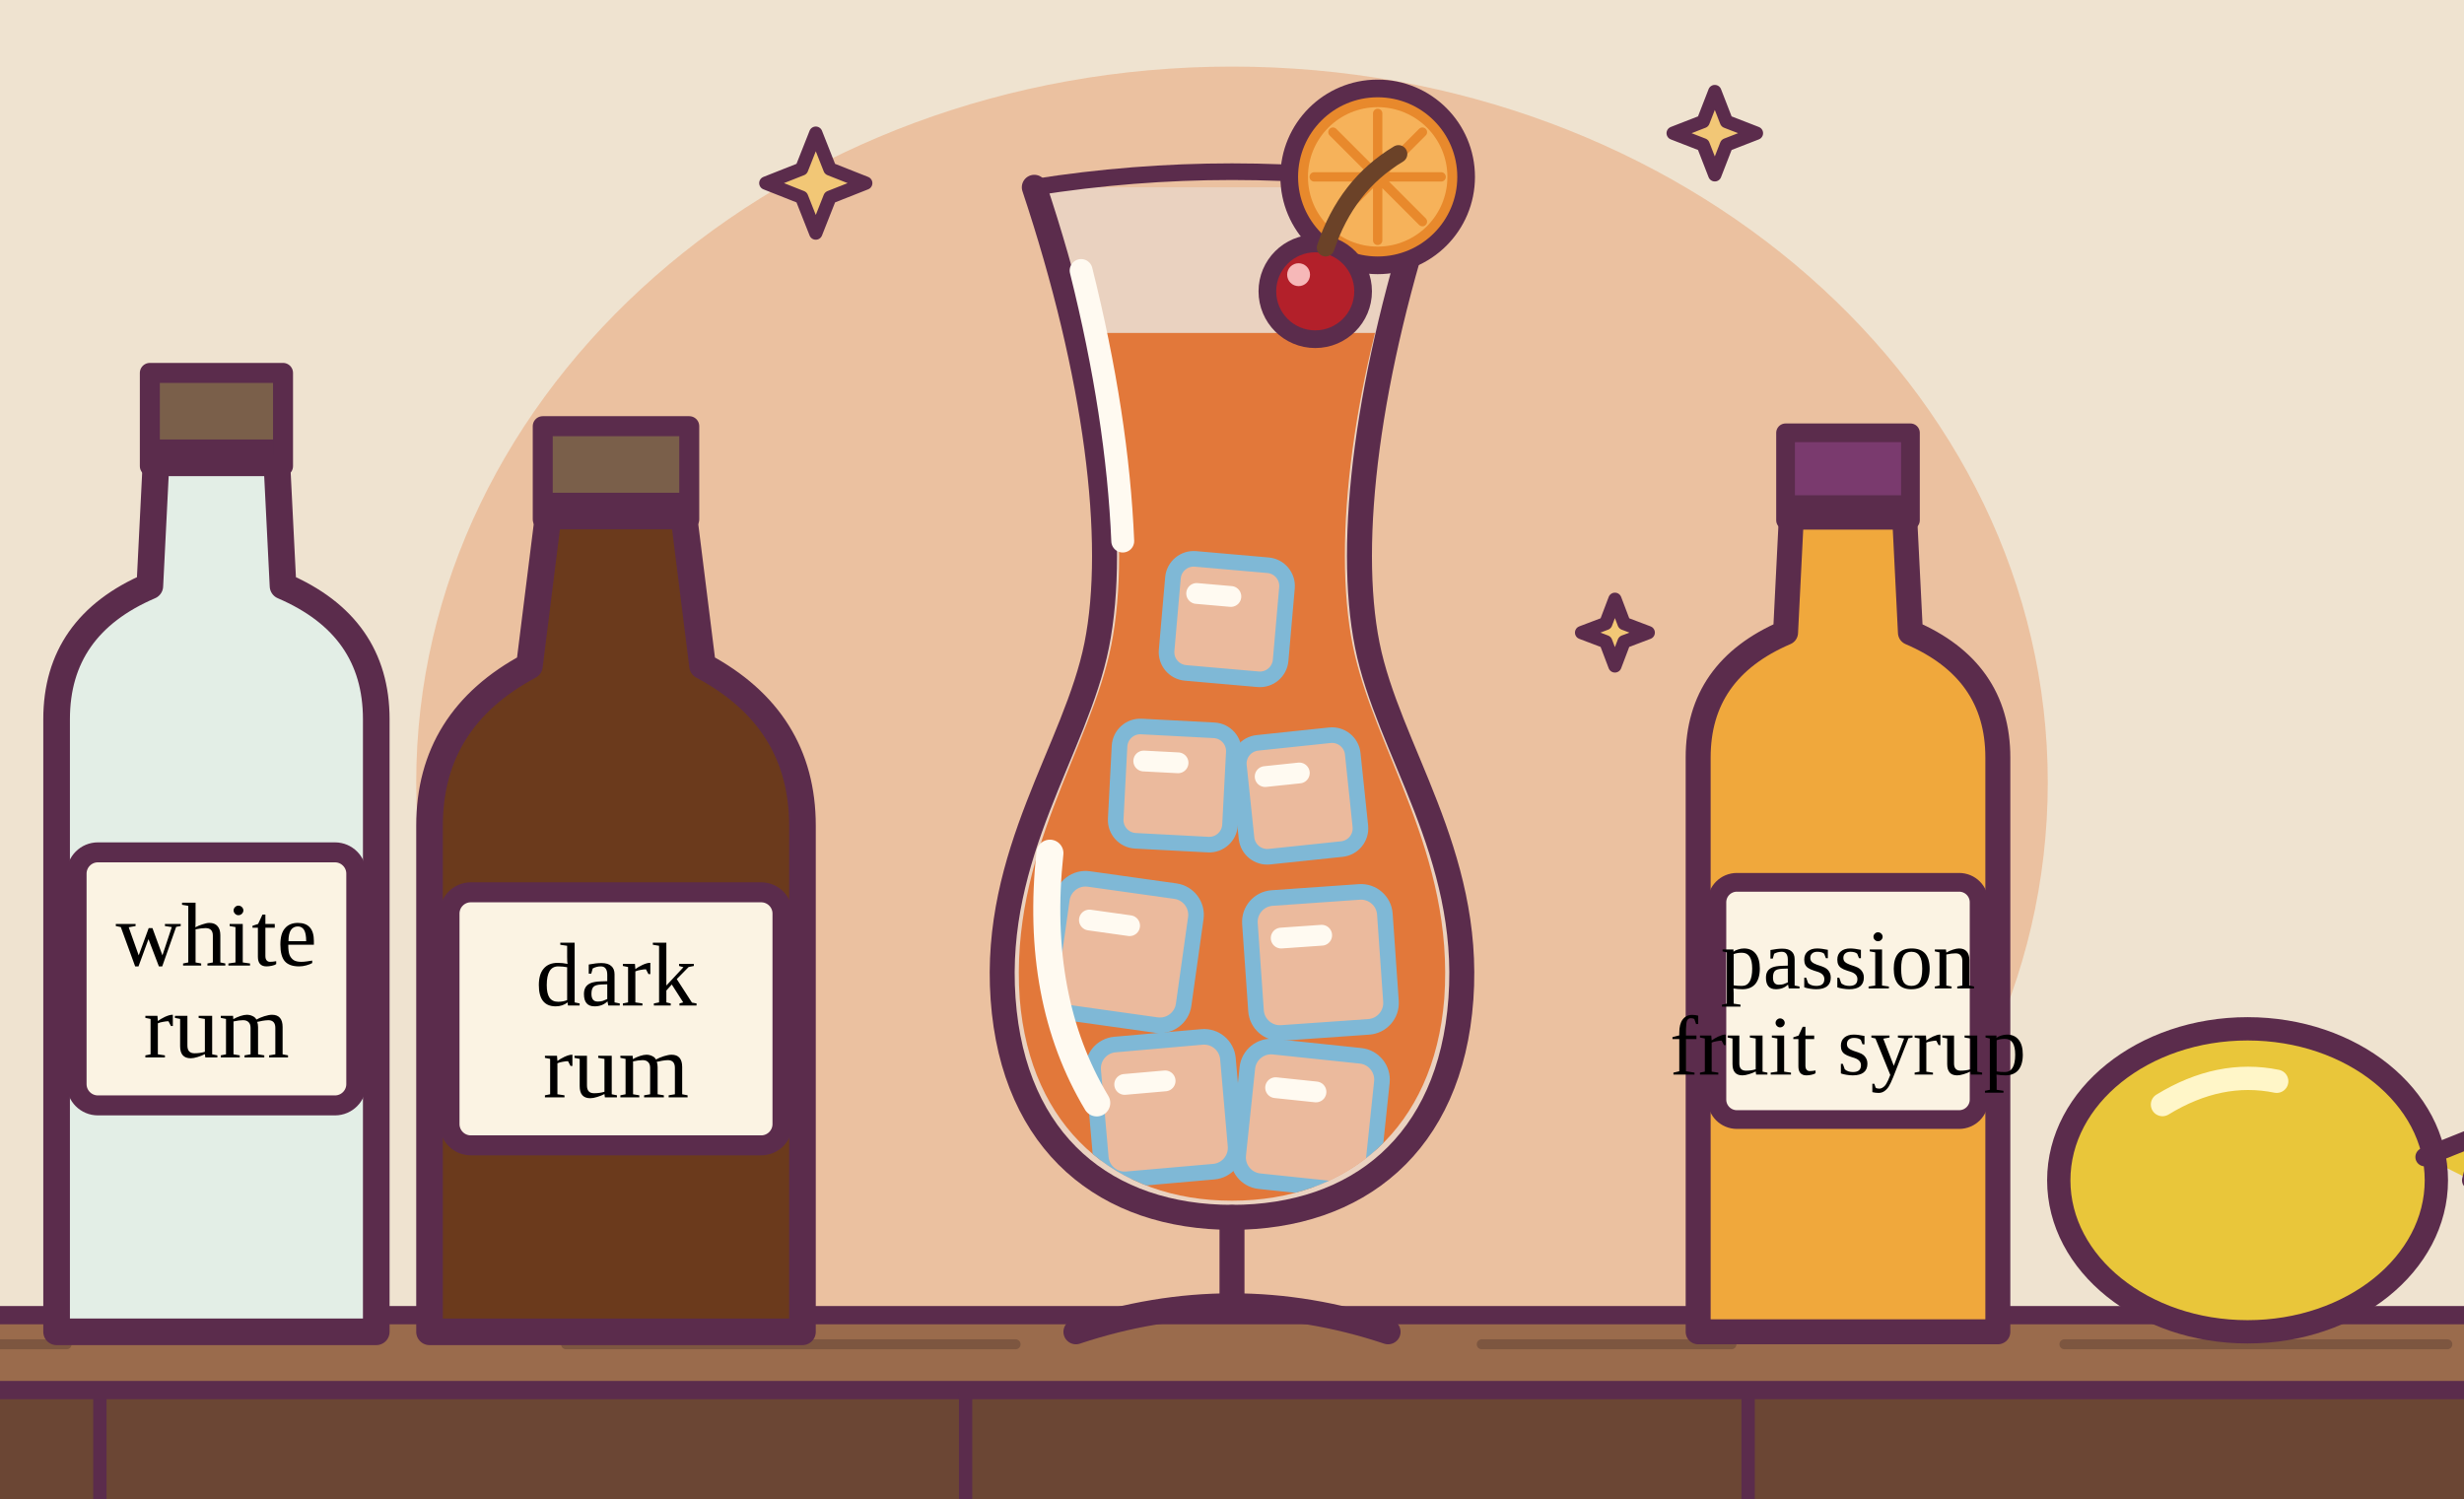
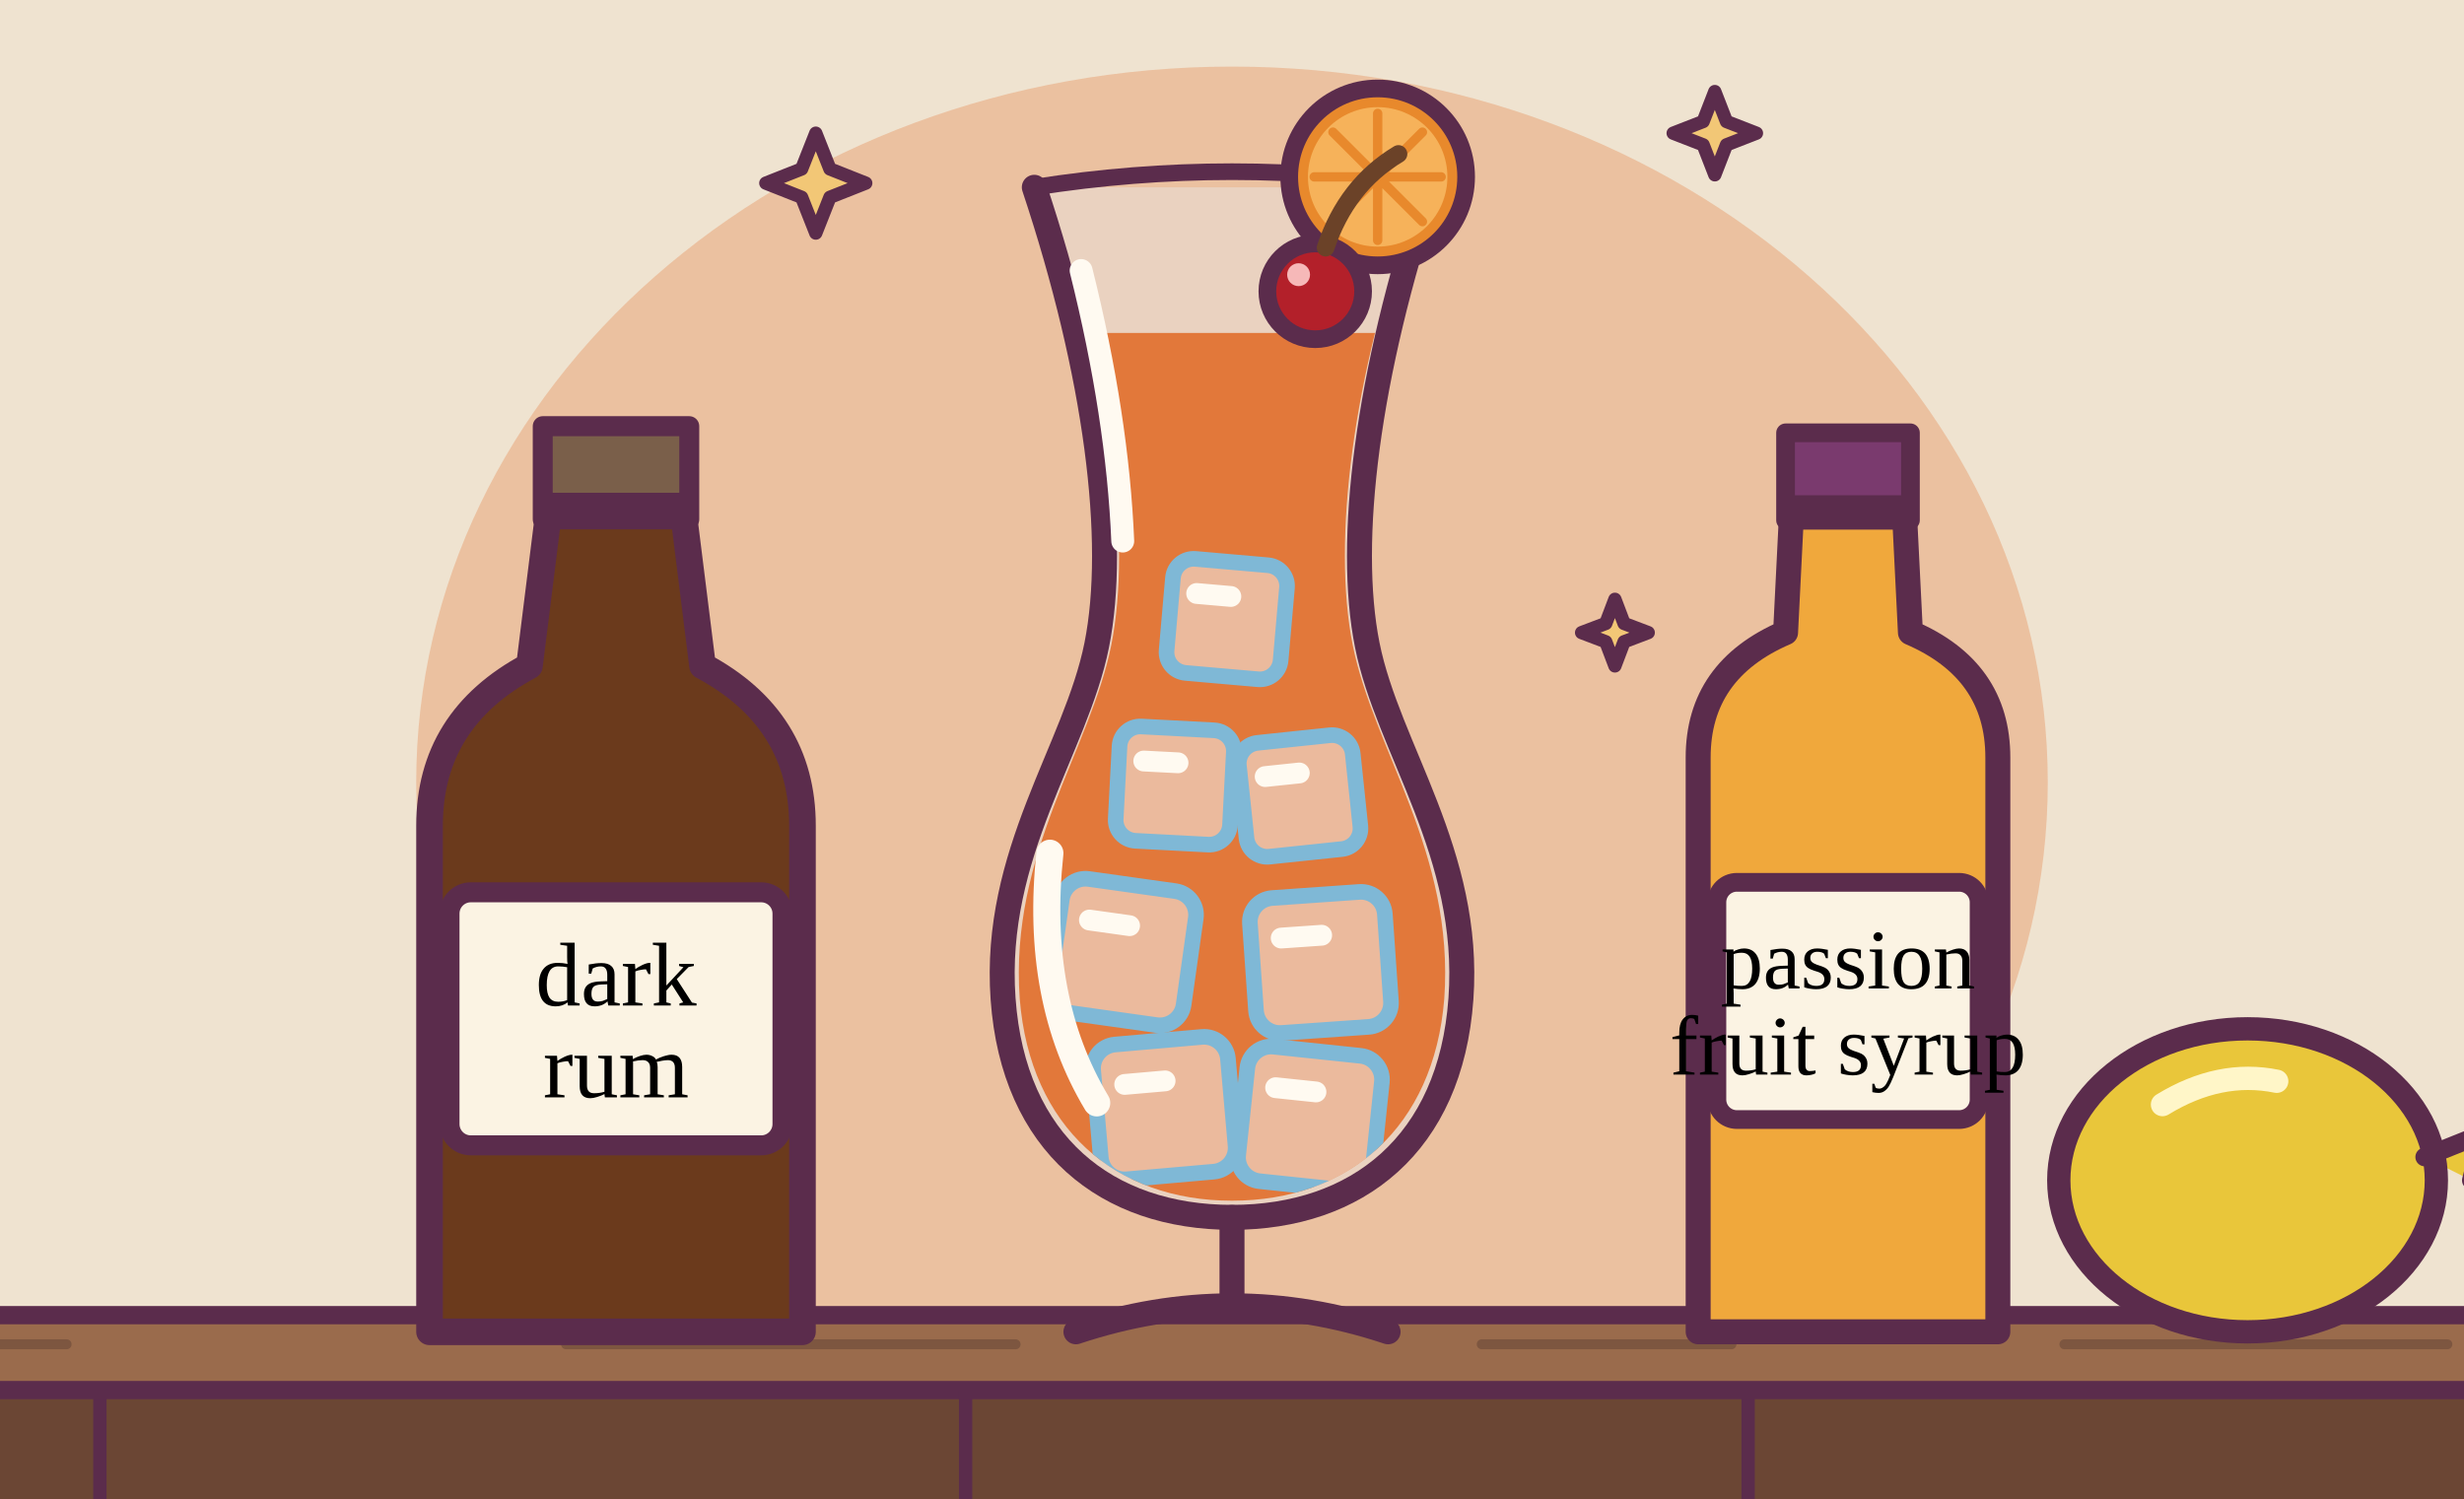
- <svg viewBox="0 0 296 180" role="img" aria-label="a Hurricane in a hurricane glass, garnished with an orange slice and a cherry, next to a bottle of white rum, a bottle of dark rum, a bottle of passion fruit syrup and a lemon">
+ <svg viewBox="0 0 296 180" role="img" aria-label="a Hurricane in a hurricane glass, garnished with an orange slice and a cherry, next to a bottle of dark rum, a bottle of passion fruit syrup and a lemon">
  <g transform="translate(-52 -24)">
    <g filter="url(#wash)">
      <rect x="0" y="0" width="400" height="236" fill="#efe3d0" />
      <ellipse cx="200" cy="118" rx="98" ry="86" fill="#e2783a" opacity=".32" />
    </g>
    <rect x="0" y="182" width="400" height="54" fill="#6e4b39" />
    <g filter="url(#wash)">
      <rect x="0" y="182" width="400" height="9" fill="#9a6b4c" />
      <rect x="0" y="191" width="400" height="45" fill="#6b4634" />
    </g>
    <g filter="url(#crayon)" fill="none" stroke="#5b2c4c" stroke-width="2.2" stroke-linecap="round" stroke-linejoin="round">
      <path d="M0 182 H400 M0 191 H400" />
      <path d="M64 191 V236" stroke-width="1.6" />
      <path d="M168 191 V236" stroke-width="1.6" />
      <path d="M262 191 V236" stroke-width="1.6" />
      <path d="M352 191 V236" stroke-width="1.6" />
      <path d="M22 185.5 h38" stroke="#7d5640" stroke-width="1.2" />
      <path d="M120 185.5 h54" stroke="#7d5640" stroke-width="1.2" />
      <path d="M230 185.5 h30" stroke="#7d5640" stroke-width="1.2" />
      <path d="M300 185.5 h46" stroke="#7d5640" stroke-width="1.2" />
-     </g>
-     <g transform="translate(78 184)">
-       <g transform="translate(0 0) scale(1.6)">
-         <g filter="url(#wash)">
-           <path d="M-12 0 L-12 -46 Q-12 -53 -5 -56 L-4.5 -66 L4.5 -66 L5 -56 Q12 -53 12 -46 L12 0Z" fill="#e3eee6" />
-           <rect x="-10.5" y="-36" width="21" height="19" rx="1.6" fill="#fbf3e3" />
-           <path d="M-5 -72 h10 v7 h-10Z" fill="#7a5f4a" />
-         </g>
-         <g filter="url(#crayon)" fill="none" stroke="#5b2c4c" stroke-width="2.6" stroke-linecap="round" stroke-linejoin="round">
-           <path d="M-12 0 L-12 -46 Q-12 -53 -5 -56 L-4.5 -66 L4.5 -66 L5 -56 Q12 -53 12 -46 L12 0Z" stroke-width="2" />
-           <rect x="-10.5" y="-36" width="21" height="19" rx="1.6" stroke-width="1.5" />
-           <path d="M-5 -72 h10 v7 h-10Z" stroke-width="1.5" />
-         </g>
-         <text class="letter" x="0" y="-27.5" font-size="6.8" text-anchor="middle">white</text>
-         <text class="letter" x="0" y="-20.6" font-size="6.8" text-anchor="middle">rum</text>
-       </g>
    </g>
    <g transform="translate(126 184)">
      <g transform="translate(0 0) scale(1.6)">
        <g filter="url(#wash)">
          <path d="M-14 0 L-14 -38 Q-14 -46 -6.5 -50 L-5 -62 L5 -62 L6.5 -50 Q14 -46 14 -38 L14 0Z" fill="#6b3a1c" />
          <rect x="-12.5" y="-33" width="25" height="19" rx="1.6" fill="#fbf3e3" />
          <path d="M-5.5 -68 h11 v7 h-11Z" fill="#7a5f4a" />
        </g>
        <g filter="url(#crayon)" fill="none" stroke="#5b2c4c" stroke-width="2.6" stroke-linecap="round" stroke-linejoin="round">
          <path d="M-14 0 L-14 -38 Q-14 -46 -6.5 -50 L-5 -62 L5 -62 L6.5 -50 Q14 -46 14 -38 L14 0Z" stroke-width="2" />
          <rect x="-12.5" y="-33" width="25" height="19" rx="1.6" stroke-width="1.5" />
          <path d="M-5.5 -68 h11 v7 h-11Z" stroke-width="1.5" />
        </g>
        <text class="letter" x="0" y="-24.5" font-size="6.8" text-anchor="middle">dark</text>
        <text class="letter" x="0" y="-17.6" font-size="6.8" text-anchor="middle">rum</text>
      </g>
    </g>
    <g transform="translate(274 184)">
      <g transform="translate(0 0) scale(1.5)">
        <g filter="url(#wash)">
          <path d="M-12 0 L-12 -46 Q-12 -53 -5 -56 L-4.5 -66 L4.5 -66 L5 -56 Q12 -53 12 -46 L12 0Z" fill="#f0a83c" />
          <rect x="-10.5" y="-36" width="21" height="19" rx="1.6" fill="#fbf3e3" />
          <path d="M-5 -72 h10 v7 h-10Z" fill="#7a3a6e" />
        </g>
        <g filter="url(#crayon)" fill="none" stroke="#5b2c4c" stroke-width="2.6" stroke-linecap="round" stroke-linejoin="round">
          <path d="M-12 0 L-12 -46 Q-12 -53 -5 -56 L-4.5 -66 L4.5 -66 L5 -56 Q12 -53 12 -46 L12 0Z" stroke-width="2" />
          <rect x="-10.5" y="-36" width="21" height="19" rx="1.6" stroke-width="1.5" />
          <path d="M-5 -72 h10 v7 h-10Z" stroke-width="1.5" />
        </g>
        <text class="letter" x="0" y="-27.5" font-size="6.8" text-anchor="middle" textLength="18" lengthAdjust="spacingAndGlyphs">passion</text>
        <text class="letter" x="0" y="-20.6" font-size="6.8" text-anchor="middle" textLength="18" lengthAdjust="spacingAndGlyphs">fruit syrup</text>
      </g>
    </g>
    <g transform="translate(322 184)">
      <g transform="translate(0 0) scale(1.4)">
        <g filter="url(#wash)">
          <ellipse cx="0" cy="-13" rx="16.2" ry="13" fill="#e9c63a" />
          <path d="M15.2 -15 l5 -2 l-1 4Z" fill="#e9c63a" />
        </g>
        <g filter="url(#crayon)" fill="none" stroke="#5b2c4c" stroke-width="2.6" stroke-linecap="round" stroke-linejoin="round">
          <ellipse cx="0" cy="-13" rx="16.2" ry="13" stroke-width="2" />
          <path d="M-7.3 -19.5 q4.9 -3 9.8 -2" stroke="#fff6c8" stroke-width="2" />
          <path d="M15.2 -15 l5 -2 l-1 4" stroke-width="1.6" />
        </g>
      </g>
    </g>
    <g transform="translate(200 184) scale(1.25)">
      <g filter="url(#wash)">
        <path d="M-19 -110 C-13 -92 -11 -76 -13 -66 C-15 -56 -23 -46 -22 -32 C-21 -18 -12 -11 0 -11 C12 -11 21 -18 22 -32 C23 -46 15 -56 13 -66 C11 -76 13 -92 19 -110Z" fill="#e7f1fb" opacity=".35" />
      </g>
      <clipPath id="hurricane-hero">
        <path d="M-17.4 -108 C-11.6 -92 -9.6 -76 -11.6 -66 C-13.6 -56 -21.4 -46 -20.4 -32 C-19.4 -19.6 -11.2 -12.6 0 -12.6 C11.2 -12.6 19.4 -19.6 20.4 -32 C21.4 -46 13.6 -56 11.6 -66 C9.6 -76 11.6 -92 17.4 -108Z" />
      </clipPath>
      <g clip-path="url(#hurricane-hero)">
        <g filter="url(#wash)">
          <rect x="-40" y="-96" width="80" height="85" fill="#e2783a" />
        </g>
        <g>
          <g transform="rotate(-5 -6.5 -21.5)">
            <g filter="url(#wash)">
              <rect x="-13" y="-28" width="13" height="13" rx="2.3" fill="#f4fbff" opacity=".5" />
            </g>
            <g filter="url(#crayon)" fill="none" stroke="#5b2c4c" stroke-width="2.6" stroke-linecap="round" stroke-linejoin="round">
              <rect x="-13" y="-28" width="13" height="13" rx="2.3" stroke="#7fb8d6" stroke-width="1.5" />
              <path d="M-10.1 -24.1 h3.9" stroke="#fffaf1" stroke-width="2" />
            </g>
          </g>
        </g>
        <g>
          <g transform="rotate(6 7.5 -20.5)">
            <g filter="url(#wash)">
              <rect x="1" y="-27" width="13" height="13" rx="2.3" fill="#f4fbff" opacity=".5" />
            </g>
            <g filter="url(#crayon)" fill="none" stroke="#5b2c4c" stroke-width="2.6" stroke-linecap="round" stroke-linejoin="round">
              <rect x="1" y="-27" width="13" height="13" rx="2.3" stroke="#7fb8d6" stroke-width="1.5" />
              <path d="M3.9 -23.1 h3.9" stroke="#fffaf1" stroke-width="2" />
            </g>
          </g>
        </g>
        <g>
          <g transform="rotate(8 -10.5 -36.5)">
            <g filter="url(#wash)">
              <rect x="-17" y="-43" width="13" height="13" rx="2.3" fill="#f4fbff" opacity=".5" />
            </g>
            <g filter="url(#crayon)" fill="none" stroke="#5b2c4c" stroke-width="2.6" stroke-linecap="round" stroke-linejoin="round">
              <rect x="-17" y="-43" width="13" height="13" rx="2.3" stroke="#7fb8d6" stroke-width="1.5" />
              <path d="M-14.1 -39.1 h3.9" stroke="#fffaf1" stroke-width="2" />
            </g>
          </g>
        </g>
        <g>
          <g transform="rotate(-4 8.5 -35.5)">
            <g filter="url(#wash)">
              <rect x="2" y="-42" width="13" height="13" rx="2.3" fill="#f4fbff" opacity=".5" />
            </g>
            <g filter="url(#crayon)" fill="none" stroke="#5b2c4c" stroke-width="2.6" stroke-linecap="round" stroke-linejoin="round">
              <rect x="2" y="-42" width="13" height="13" rx="2.3" stroke="#7fb8d6" stroke-width="1.5" />
              <path d="M4.9 -38.1 h3.9" stroke="#fffaf1" stroke-width="2" />
            </g>
          </g>
        </g>
        <g>
          <g transform="rotate(3 -5.5 -52.5)">
            <g filter="url(#wash)">
              <rect x="-11" y="-58" width="11" height="11" rx="2" fill="#f4fbff" opacity=".5" />
            </g>
            <g filter="url(#crayon)" fill="none" stroke="#5b2c4c" stroke-width="2.6" stroke-linecap="round" stroke-linejoin="round">
              <rect x="-11" y="-58" width="11" height="11" rx="2" stroke="#7fb8d6" stroke-width="1.5" />
              <path d="M-8.6 -54.7 h3.3" stroke="#fffaf1" stroke-width="2" />
            </g>
          </g>
        </g>
        <g>
          <g transform="rotate(-6 6.5 -51.5)">
            <g filter="url(#wash)">
              <rect x="1" y="-57" width="11" height="11" rx="2" fill="#f4fbff" opacity=".5" />
            </g>
            <g filter="url(#crayon)" fill="none" stroke="#5b2c4c" stroke-width="2.6" stroke-linecap="round" stroke-linejoin="round">
              <rect x="1" y="-57" width="11" height="11" rx="2" stroke="#7fb8d6" stroke-width="1.5" />
              <path d="M3.4 -53.7 h3.3" stroke="#fffaf1" stroke-width="2" />
            </g>
          </g>
        </g>
        <g>
          <g transform="rotate(5 -0.5 -68.5)">
            <g filter="url(#wash)">
              <rect x="-6" y="-74" width="11" height="11" rx="2" fill="#f4fbff" opacity=".5" />
            </g>
            <g filter="url(#crayon)" fill="none" stroke="#5b2c4c" stroke-width="2.6" stroke-linecap="round" stroke-linejoin="round">
              <rect x="-6" y="-74" width="11" height="11" rx="2" stroke="#7fb8d6" stroke-width="1.5" />
              <path d="M-3.6 -70.7 h3.3" stroke="#fffaf1" stroke-width="2" />
            </g>
          </g>
        </g>
      </g>
      <g filter="url(#crayon)" fill="none" stroke="#5b2c4c" stroke-width="2.6" stroke-linecap="round" stroke-linejoin="round">
        <path d="M-19 -110 C-13 -92 -11 -76 -13 -66 C-15 -56 -23 -46 -22 -32 C-21 -18 -12 -11 0 -11 C12 -11 21 -18 22 -32 C23 -46 15 -56 13 -66 C11 -76 13 -92 19 -110" stroke-width="2.4" />
        <path d="M-19 -110 Q0 -113 19 -110" stroke-width="1.6" />
        <path d="M0 -11 V-3 M-15 0 Q0 -5 15 0" stroke-width="2.4" />
        <path d="M-17.5 -46 Q-19 -32 -13 -22" stroke="#fffaf1" stroke-width="2.6" />
        <path d="M-14.5 -102 Q-11 -88 -10.5 -76" stroke="#fffaf1" stroke-width="2.2" />
      </g>
      <g transform="translate(14 -111)">
        <g filter="url(#wash)">
          <circle r="8.5" fill="#e8892c" />
          <circle r="6.7" fill="#f6b25a" />
        </g>
        <g filter="url(#crayon)" fill="none" stroke="#5b2c4c" stroke-width="2.6" stroke-linecap="round" stroke-linejoin="round">
          <circle r="8.5" stroke-width="1.7" />
          <path d="M0 0 L6.1 0 M0 0 L4.3 4.3 M0 0 L0 6.1 M0 0 L-4.3 4.3 M0 0 L-6.1 0 M0 0 L-4.3 -4.3 M0 0 L-0 -6.1 M0 0 L4.3 -4.3" stroke="#e8892c" stroke-width=".9" />
        </g>
      </g>
      <g transform="translate(8 -100)">
        <g filter="url(#wash)">
          <circle r="4.6" fill="#b3202a" />
        </g>
        <g filter="url(#crayon)" fill="none" stroke="#5b2c4c" stroke-width="2.6" stroke-linecap="round" stroke-linejoin="round">
          <circle r="4.6" stroke-width="1.7" />
          <path d="M1 -4.2 q2 -6 7 -9" stroke="#6b4228" stroke-width="1.7" />
        </g>
        <circle cx="-1.6" cy="-1.6" r="1.1" fill="#f6b8b8" />
      </g>
    </g>
    <g class="twinkle" style="transform-origin:150px 46px">
      <path d="M150 40 L151.7 44.3 L156 46 L151.7 47.7 L150 52 L148.3 47.7 L144 46 L148.3 44.3Z" fill="#f2c776" stroke="#5b2c4c" stroke-width="1.6" stroke-linejoin="round" />
    </g>
    <g class="twinkle d2" style="transform-origin:258px 40px">
      <path d="M258 35 L259.4 38.6 L263 40 L259.4 41.4 L258 45 L256.6 41.4 L253 40 L256.6 38.6Z" fill="#f2c776" stroke="#5b2c4c" stroke-width="1.6" stroke-linejoin="round" />
    </g>
    <g class="twinkle d3" style="transform-origin:246px 100px">
      <path d="M246 96 L247.1 98.9 L250 100 L247.1 101.1 L246 104 L244.9 101.1 L242 100 L244.9 98.9Z" fill="#f2c776" stroke="#5b2c4c" stroke-width="1.6" stroke-linejoin="round" />
    </g>
  </g>
</svg>
